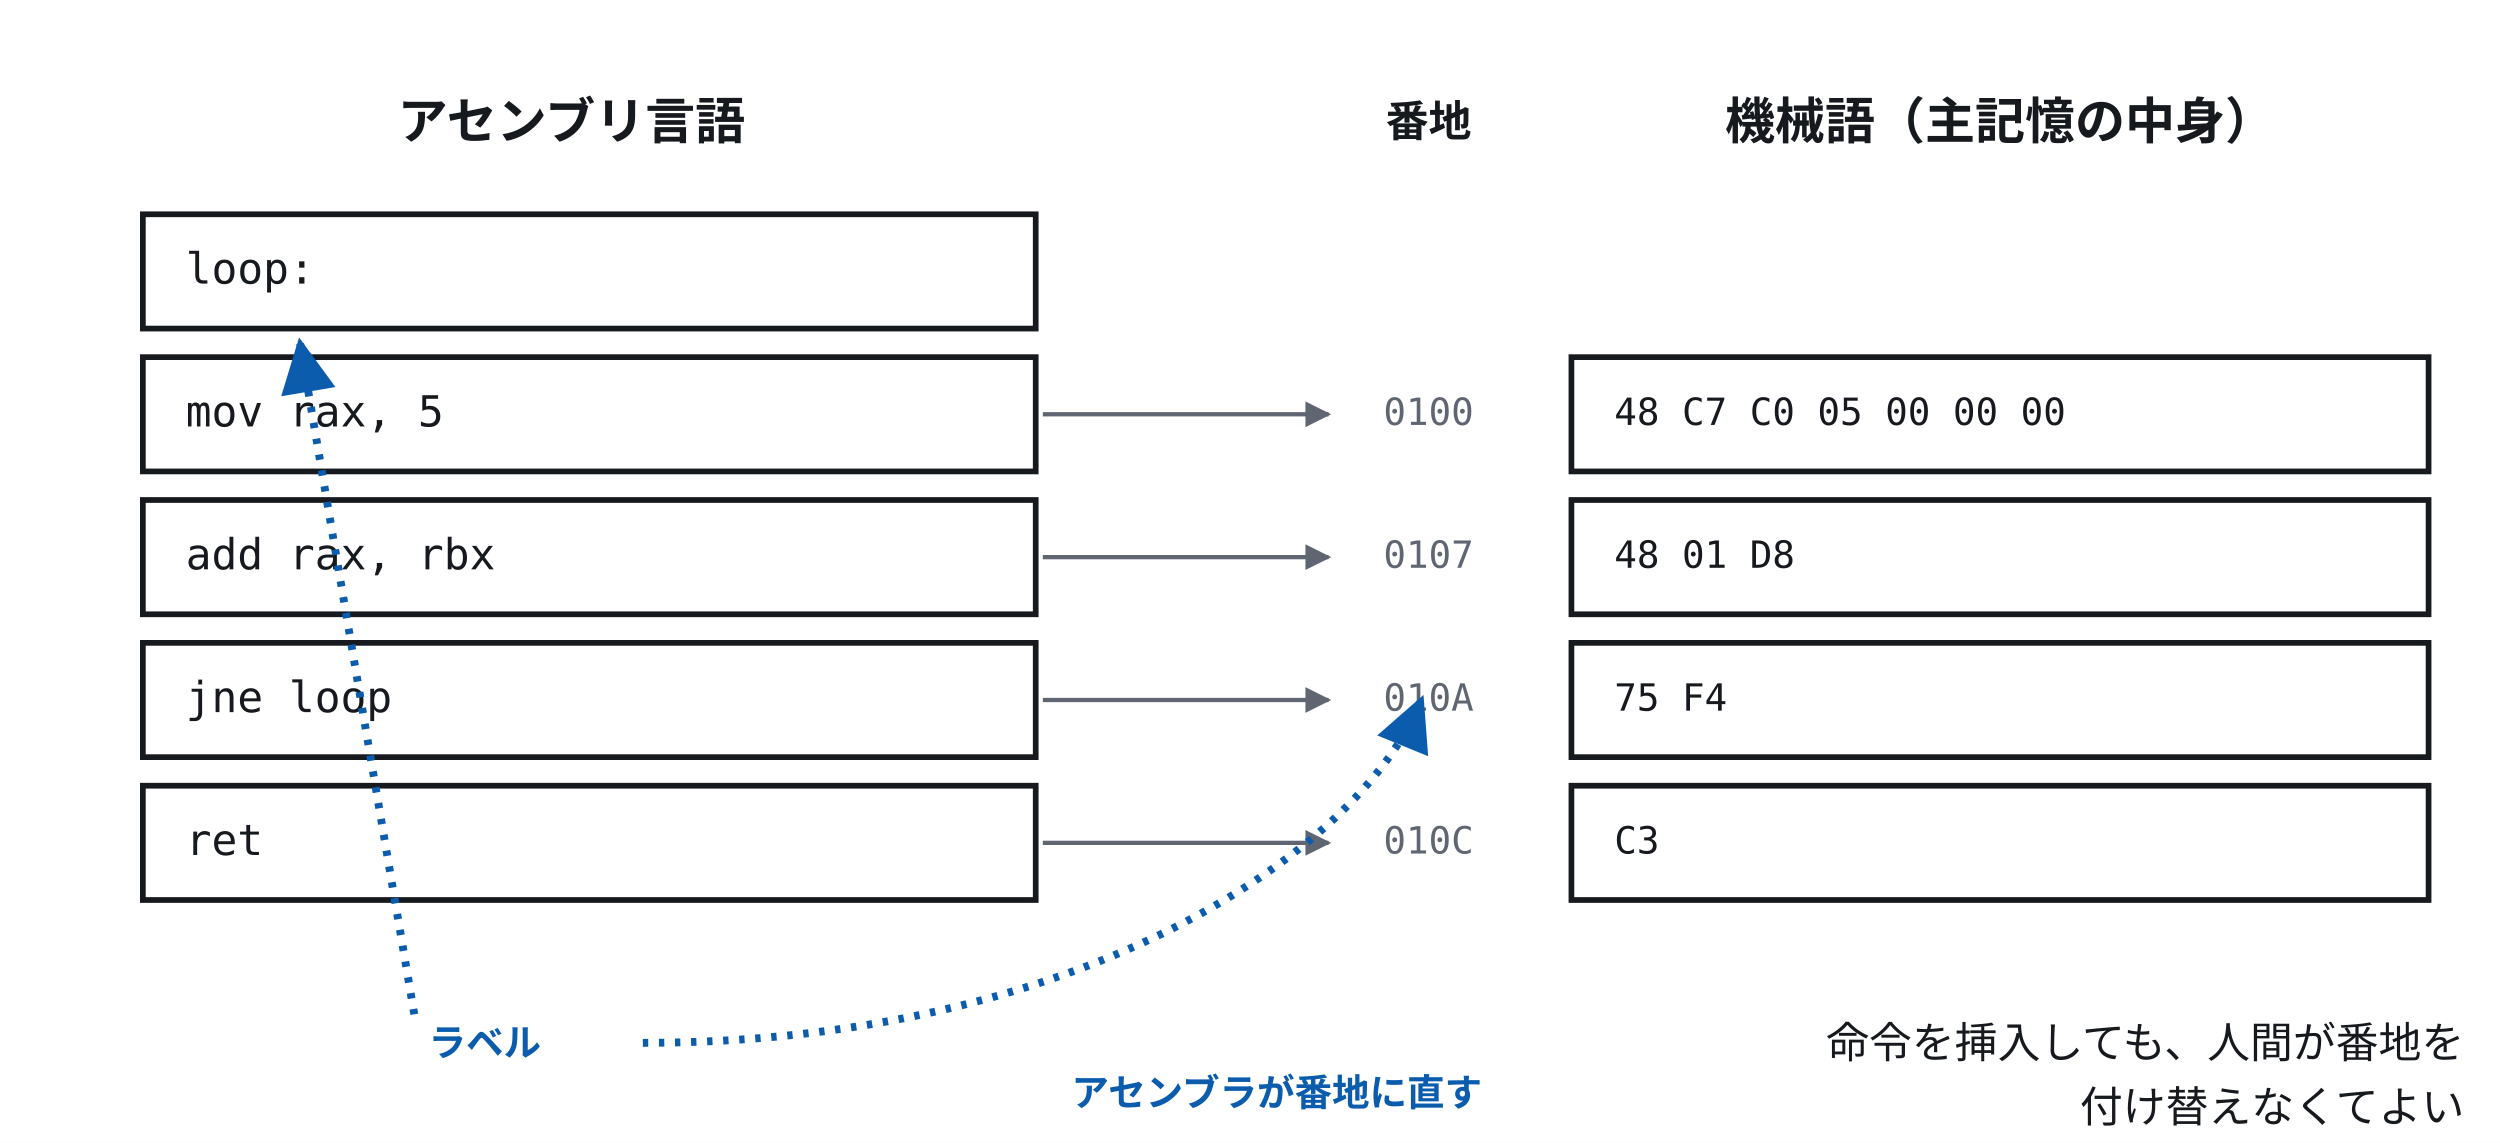
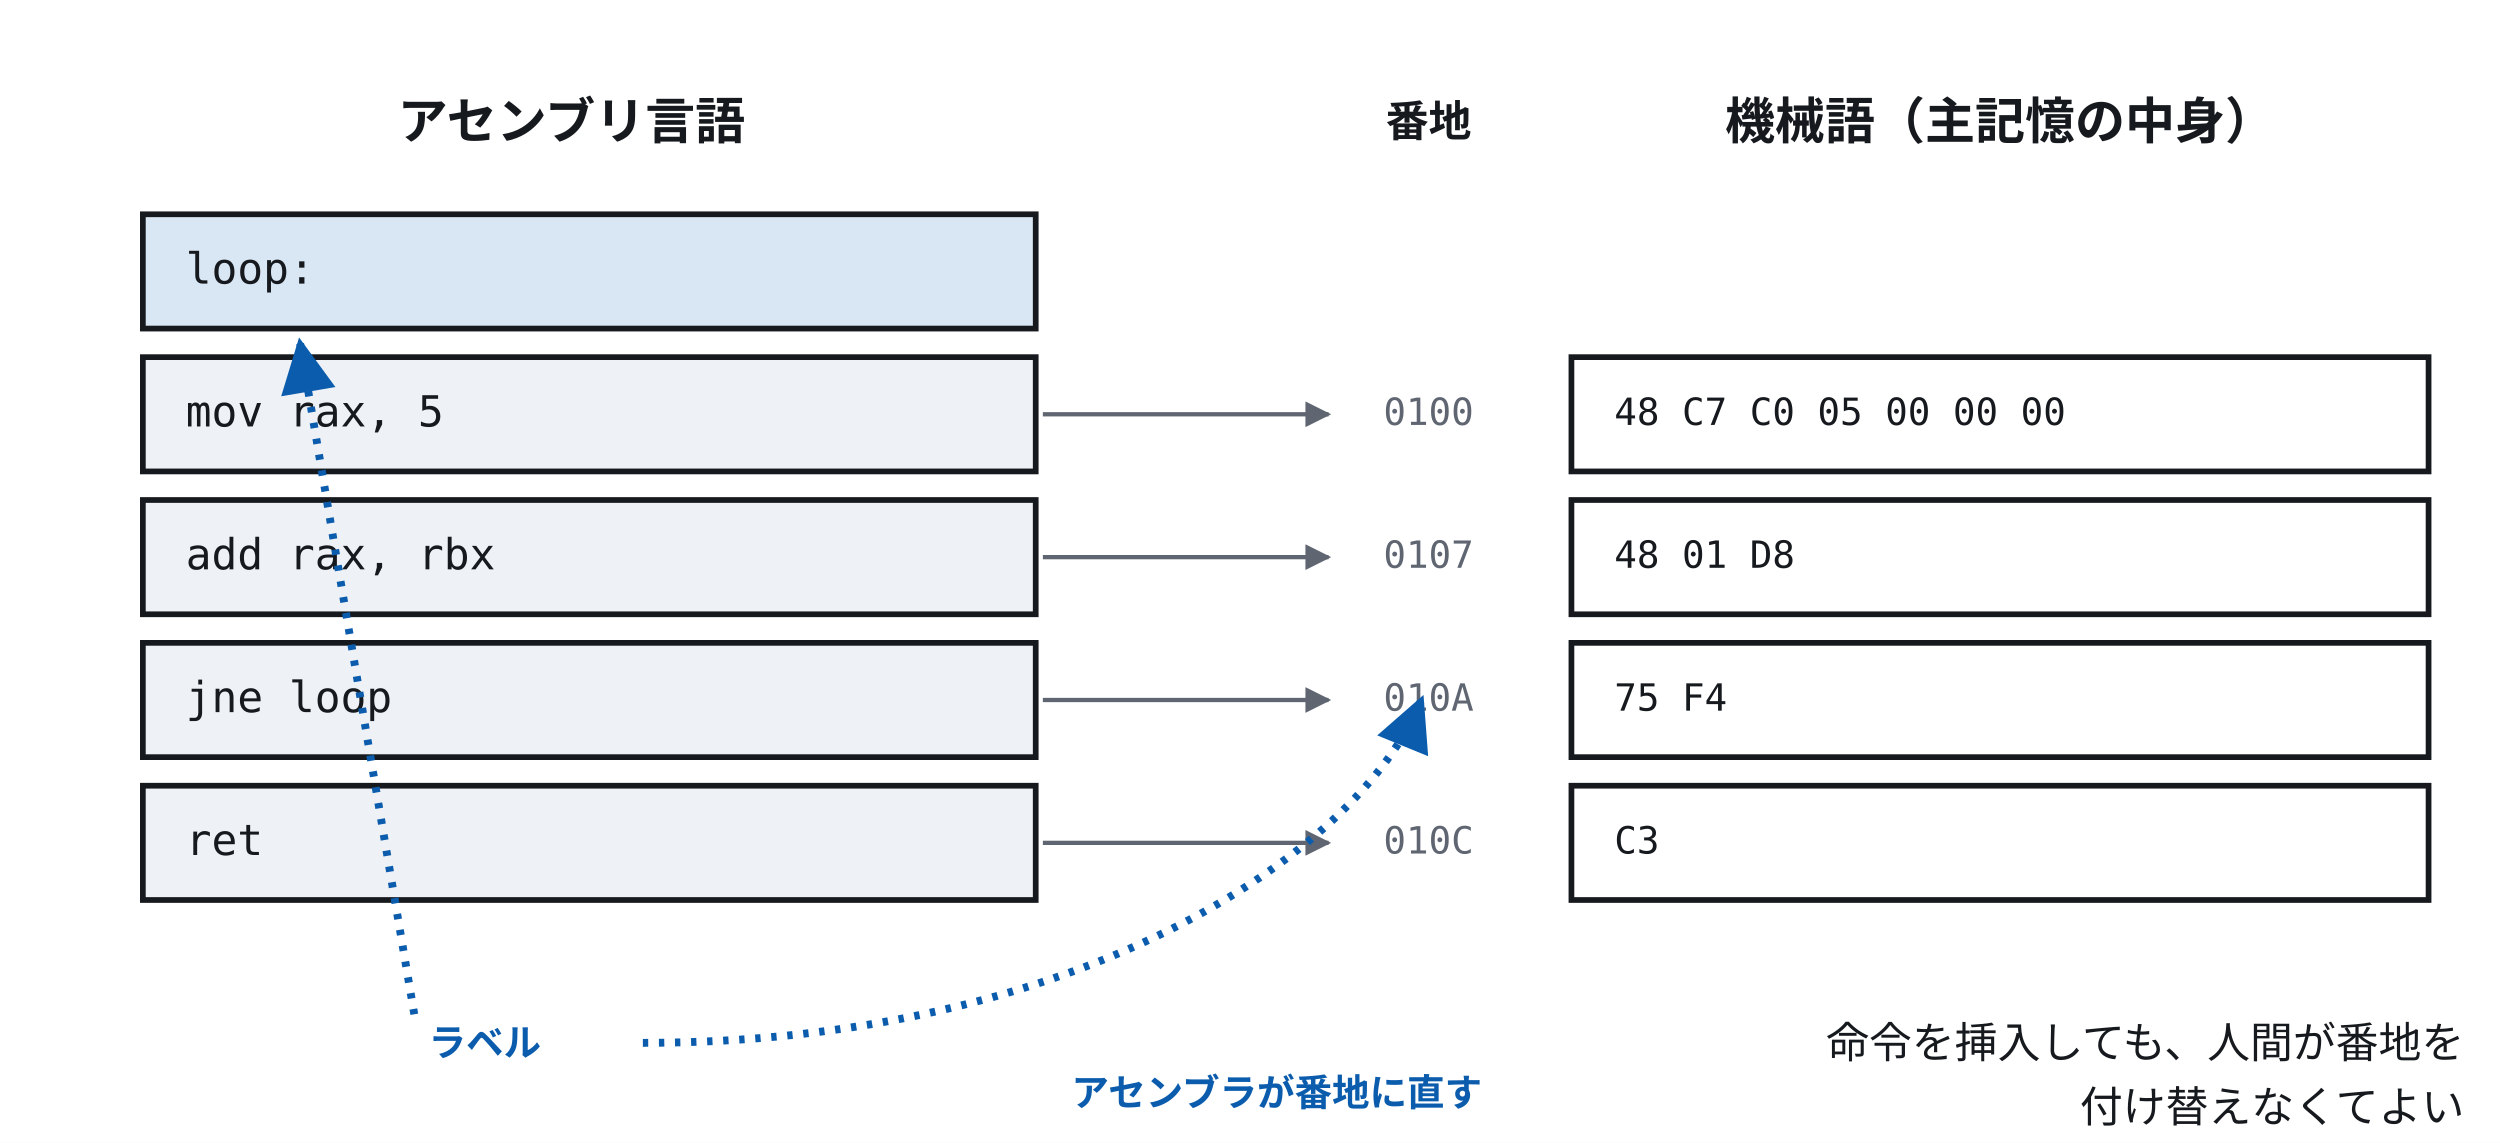
<svg xmlns="http://www.w3.org/2000/svg" viewBox="0 0 700 320" width="700" height="320" role="img">
  <style>
svg { font-family: "Helvetica Neue", Arial, "Hiragino Sans", "Yu Gothic", "Noto Sans JP", sans-serif; }
+ /* 線のクラスを先に置く。fill: none を持たせているのは、線だけの図形が
+    既定の黒で塗られないようにするため。ただしこれを塗りのクラスより
+    後に書くと、同じ詳細度なので後勝ちで cls='tint2 s' の塗りが消える。
+    実際そうなっており、全図で塗りが出ていなかった（2026-09-22 に修正）。 */
+ .s    { stroke: #16191d; stroke-width: 1.6; fill: none; }
+ .s2   { stroke: #16191d; stroke-width: 2.6; fill: none; }
+ .sm   { stroke: #5f6672; stroke-width: 1.2; fill: none; }
+ .sa   { stroke: #0b5cad; stroke-width: 2.2; fill: none; }
+ .dash { stroke-dasharray: 5 4; }
+ .dot  { stroke-dasharray: 1.5 3; }
+ /* 塗りのクラス。線のクラスより後に置くことで cls='tint2 s' が塗られる */
.bg   { fill: #ffffff; }
.ink  { fill: #16191d; }
.mut  { fill: #5f6672; }
.tint { fill: #eef1f5; }
.tint2{ fill: #dde4ec; }
.acc  { fill: #0b5cad; }
.accT { fill: #d9e6f4; }
.none { fill: none; }
- .s    { stroke: #16191d; stroke-width: 1.6; fill: none; }
- .s2   { stroke: #16191d; stroke-width: 2.6; fill: none; }
- .sm   { stroke: #5f6672; stroke-width: 1.2; fill: none; }
- .sa   { stroke: #0b5cad; stroke-width: 2.2; fill: none; }
- .dash { stroke-dasharray: 5 4; }
- .dot  { stroke-dasharray: 1.5 3; }
text  { fill: #16191d; font-size: 14px; }
.t-s  { font-size: 12px; }
.t-xs { font-size: 10.5px; }
.t-l  { font-size: 17px; }
.t-xl { font-size: 21px; }
.b    { font-weight: 700; }
.i    { font-style: italic; }
.m    { font-family: "SF Mono", Menlo, Consolas, monospace; }
.lbl  { fill: #5f6672; }
@media (prefers-color-scheme: dark) {
  .bg   { fill: #14171b; }
  .ink  { fill: #e8ebef; }
  .mut  { fill: #9aa3b0; }
  .tint { fill: #232830; }
  .tint2{ fill: #2e343d; }
  .acc  { fill: #6ab0f3; }
  .accT { fill: #1e2c3c; }
  .s, .s2 { stroke: #e8ebef; }
  .sm   { stroke: #9aa3b0; }
  .sa   { stroke: #6ab0f3; }
  text  { fill: #e8ebef; }
  .lbl  { fill: #9aa3b0; }
}
</style>
  <defs>
    <marker id="a" viewBox="0 0 10 10" refX="9" refY="5" markerWidth="7" markerHeight="7" orient="auto-start-reverse">
      <path d="M0,0 L10,5 L0,10 z" class="ink" />
    </marker>
    <marker id="aa" viewBox="0 0 10 10" refX="9" refY="5" markerWidth="7" markerHeight="7" orient="auto-start-reverse">
      <path d="M0,0 L10,5 L0,10 z" class="acc" />
    </marker>
    <marker id="am" viewBox="0 0 10 10" refX="9" refY="5" markerWidth="6" markerHeight="6" orient="auto-start-reverse">
      <path d="M0,0 L10,5 L0,10 z" class="mut" />
    </marker>
    <marker id="o" viewBox="0 0 10 10" refX="5" refY="5" markerWidth="6" markerHeight="6">
      <circle cx="5" cy="5" r="3.5" class="bg s" />
    </marker>
  </defs>
  <rect width="700" height="320" class="bg" />
  <text x="160" y="34" text-anchor="middle" dominant-baseline="middle" class="b">アセンブリ言語</text>
  <text x="400" y="34" text-anchor="middle" dominant-baseline="middle" class="t-s b">番地</text>
  <text x="560" y="34" text-anchor="middle" dominant-baseline="middle" class="b">機械語（主記憶の中身）</text>
  <rect x="40" y="60" width="250" height="32" class="accT s" />
  <text x="52" y="76" text-anchor="start" dominant-baseline="middle" class="t-s m">loop:</text>
  <rect x="40" y="100" width="250" height="32" class="tint s" />
  <text x="52" y="116" text-anchor="start" dominant-baseline="middle" class="t-s m">  mov  rax, 5</text>
  <text x="400" y="116" text-anchor="middle" dominant-baseline="middle" class="t-xs m lbl">0100</text>
  <rect x="440" y="100" width="240" height="32" class="bg s" />
  <text x="452" y="116" text-anchor="start" dominant-baseline="middle" class="t-xs m">48 C7 C0 05 00 00 00</text>
  <line x1="292" y1="116" x2="372" y2="116" class="sm" marker-end="url(#am)" />
  <rect x="40" y="140" width="250" height="32" class="tint s" />
  <text x="52" y="156" text-anchor="start" dominant-baseline="middle" class="t-s m">  add  rax, rbx</text>
  <text x="400" y="156" text-anchor="middle" dominant-baseline="middle" class="t-xs m lbl">0107</text>
  <rect x="440" y="140" width="240" height="32" class="bg s" />
  <text x="452" y="156" text-anchor="start" dominant-baseline="middle" class="t-xs m">48 01 D8</text>
  <line x1="292" y1="156" x2="372" y2="156" class="sm" marker-end="url(#am)" />
  <rect x="40" y="180" width="250" height="32" class="tint s" />
  <text x="52" y="196" text-anchor="start" dominant-baseline="middle" class="t-s m">  jne  loop</text>
  <text x="400" y="196" text-anchor="middle" dominant-baseline="middle" class="t-xs m lbl">010A</text>
  <rect x="440" y="180" width="240" height="32" class="bg s" />
  <text x="452" y="196" text-anchor="start" dominant-baseline="middle" class="t-xs m">75 F4</text>
  <line x1="292" y1="196" x2="372" y2="196" class="sm" marker-end="url(#am)" />
  <rect x="40" y="220" width="250" height="32" class="tint s" />
  <text x="52" y="236" text-anchor="start" dominant-baseline="middle" class="t-s m">  ret</text>
  <text x="400" y="236" text-anchor="middle" dominant-baseline="middle" class="t-xs m lbl">010C</text>
  <rect x="440" y="220" width="240" height="32" class="bg s" />
  <text x="452" y="236" text-anchor="start" dominant-baseline="middle" class="t-xs m">C3</text>
  <line x1="292" y1="236" x2="372" y2="236" class="sm" marker-end="url(#am)" />
  <text x="120" y="292" text-anchor="start" dominant-baseline="middle" class="t-xs acc b">ラベル</text>
  <path d="M116,284 L84,96" class="sa dot" marker-end="url(#aa)" />
  <path d="M180,292 C300,292 380,240 398,196" class="sa dot" marker-end="url(#aa)" />
  <text x="300" y="306" text-anchor="start" dominant-baseline="middle" class="t-xs acc b">アセンブラが番地に直す</text>
  <text x="690" y="292" text-anchor="end" dominant-baseline="middle" class="t-s">命令を挿入しても、人間が番地を</text>
  <text x="690" y="310" text-anchor="end" dominant-baseline="middle" class="t-s">付け替えなくてよい</text>
</svg>
